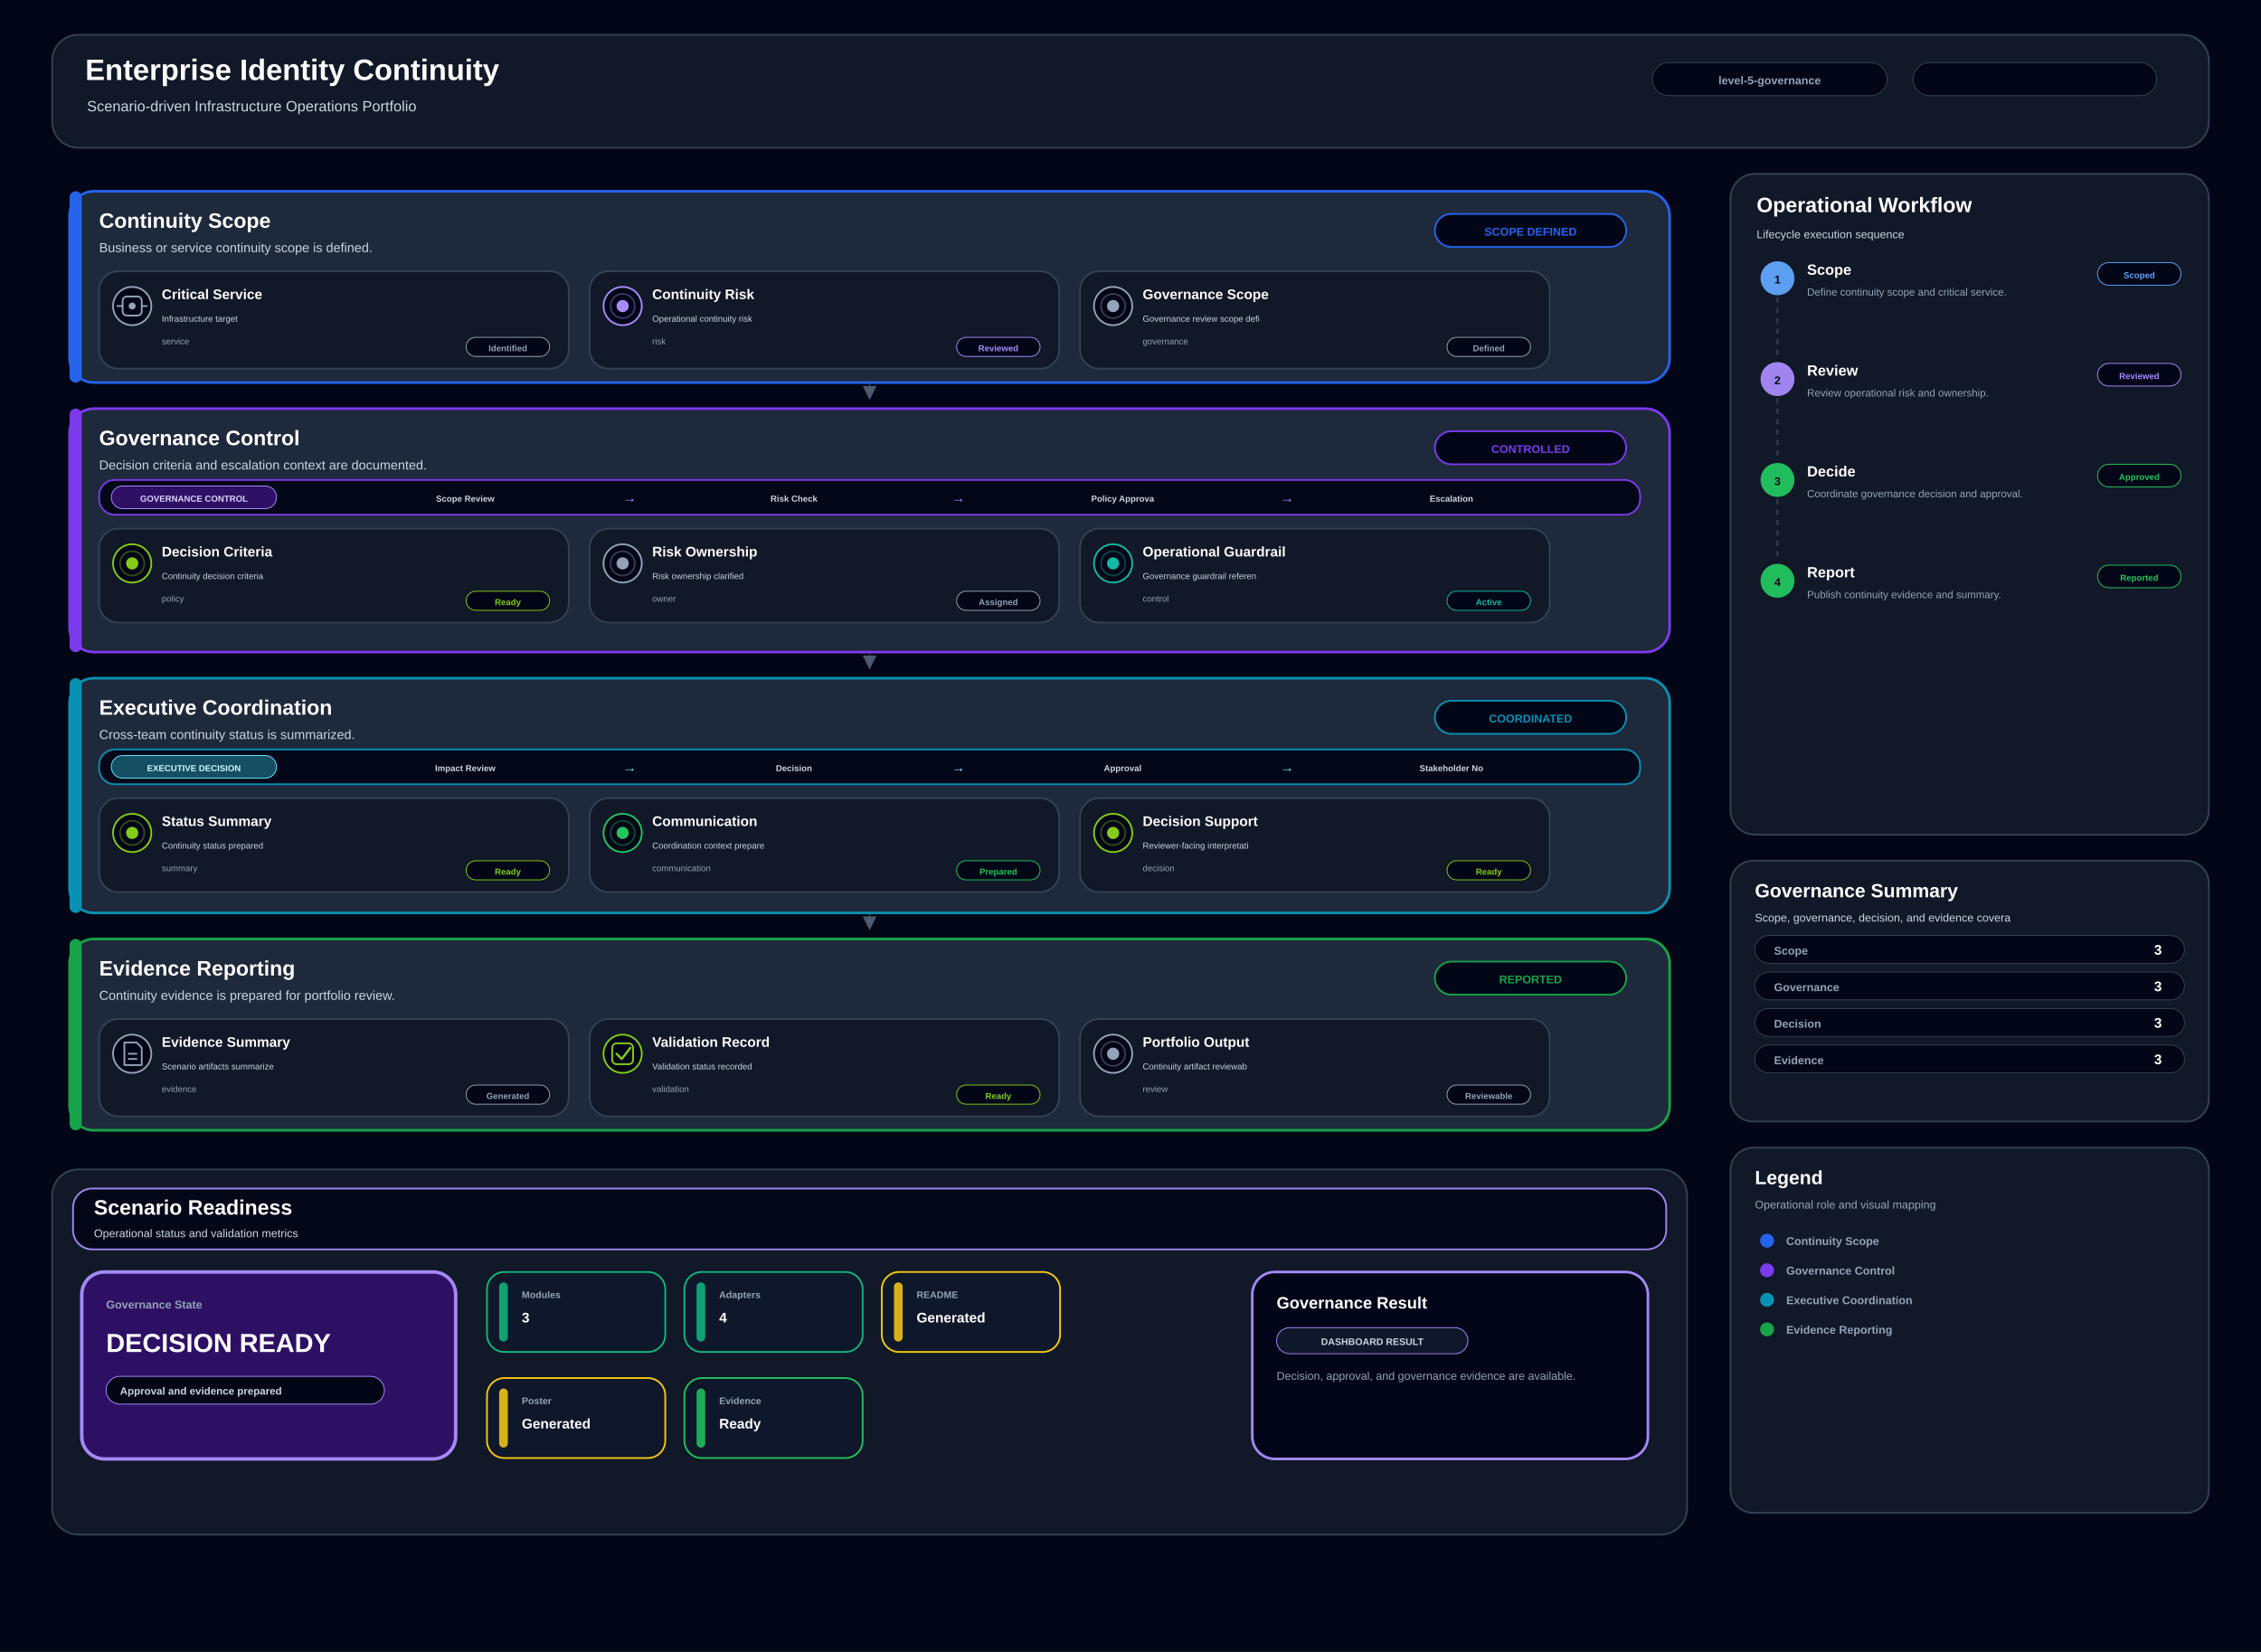
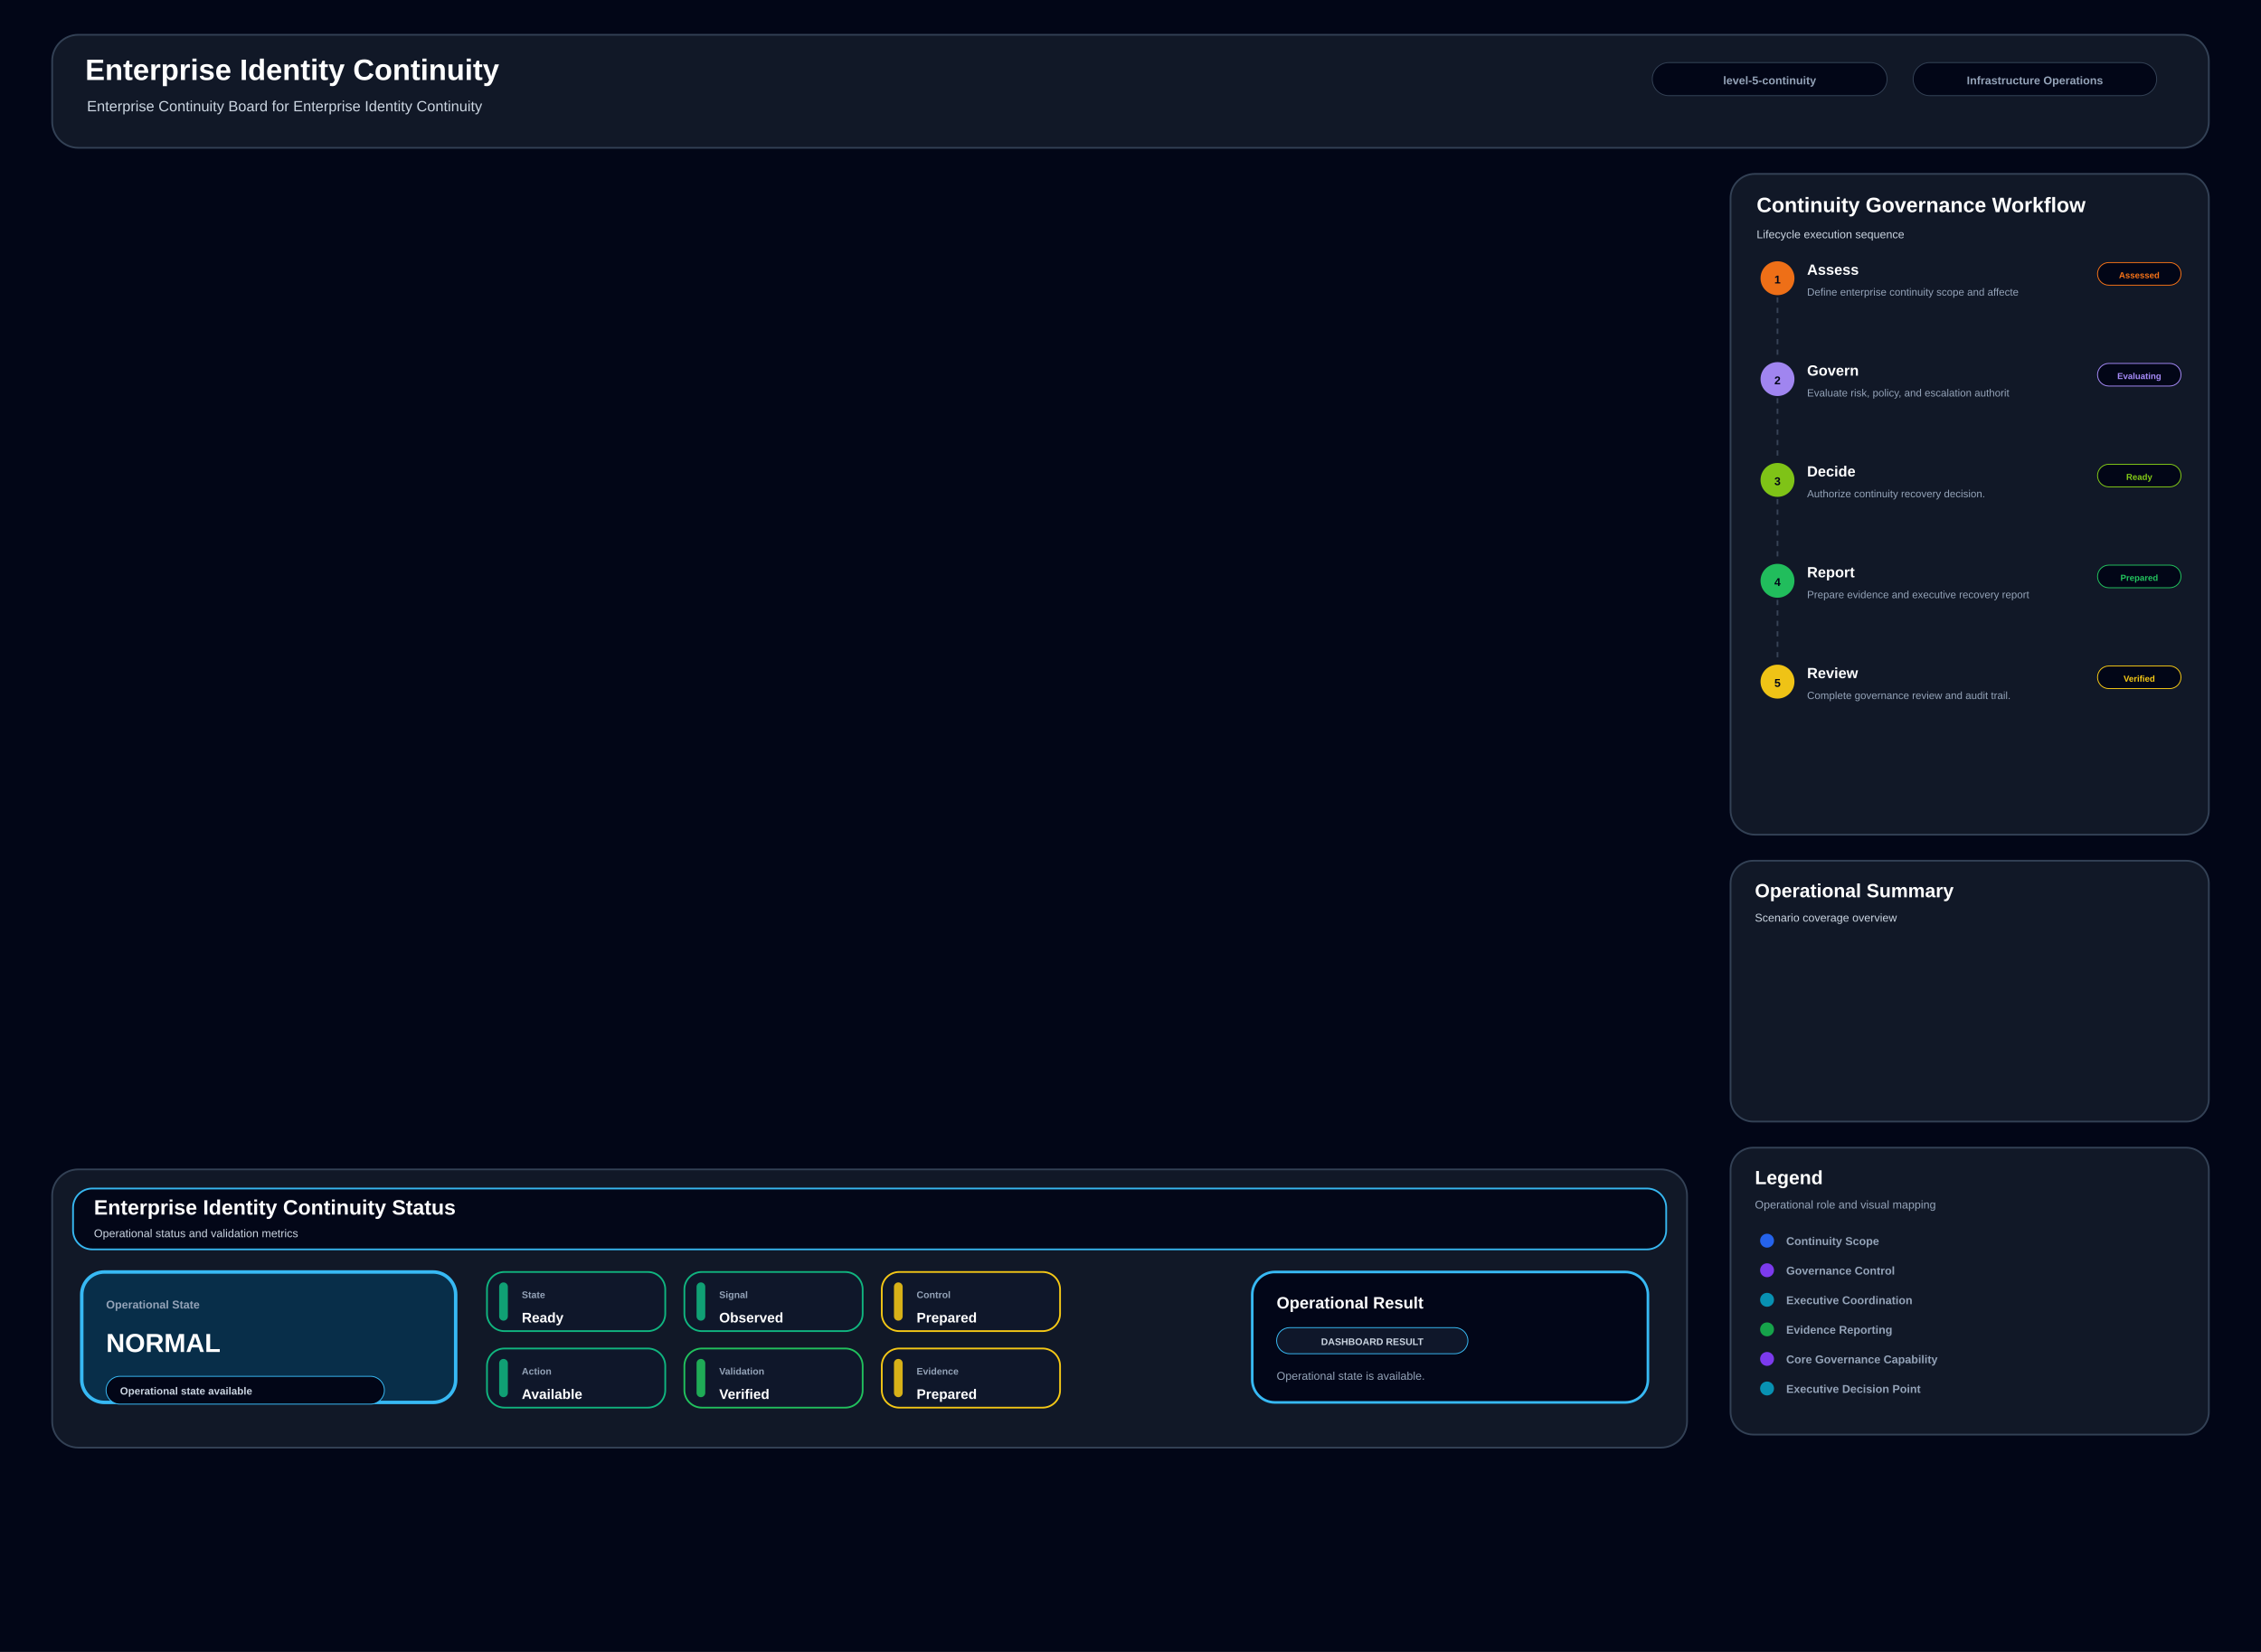
<svg xmlns="http://www.w3.org/2000/svg" width="2600" height="1900" viewBox="0 0 2600 1900" font-family="Arial, Helvetica, sans-serif">
  <style>text { font-family: Arial, Helvetica, sans-serif; letter-spacing: normal; word-spacing: normal; text-rendering: optimizeLegibility; font-kerning: normal; }</style>
  <style>text { font-family: Arial, Helvetica, sans-serif; letter-spacing: normal; word-spacing: normal; text-rendering: optimizeLegibility; font-kerning: normal; }</style>
  <rect width="2600" height="1900" fill="#020617" />
  <rect x="60" y="40" width="2480" height="130" rx="30" fill="#111827" stroke="#334155" stroke-width="2" />
  <text x="98" y="92" fill="#ffffff" font-size="34" font-weight="bold">Enterprise Identity Continuity</text>
-   <text x="100" y="128" fill="#cbd5e1" font-size="17">Scenario-driven Infrastructure Operations Portfolio</text>
+   <text x="100" y="128" fill="#cbd5e1" font-size="17">Enterprise Continuity Board for Enterprise Identity Continuity</text>
  <rect x="1900" y="72" width="270" height="38" rx="19" fill="#020617" stroke="#334155" stroke-width="1" />
-   <text x="2035" y="97" fill="#94a3b8" font-size="13" text-anchor="middle" font-weight="bold">level-5-governance</text>
+   <text x="2035" y="97" fill="#94a3b8" font-size="13" text-anchor="middle" font-weight="bold">level-5-continuity</text>
  <rect x="2200" y="72" width="280" height="38" rx="19" fill="#020617" stroke="#334155" stroke-width="1" />
-   <text x="2340" y="97" fill="#94a3b8" font-size="13" text-anchor="middle" font-weight="bold" />
-   <rect x="80" y="220" width="1840" height="220" rx="28" fill="#1e293b" stroke="#2563eb" stroke-width="3" />
-   <rect x="80" y="220" width="14" height="220" rx="7" fill="#2563eb" />
-   <text x="114" y="262" fill="#ffffff" font-size="24" font-weight="bold">Continuity Scope</text>
-   <text x="114" y="290" fill="#cbd5e1" font-size="15">Business or service continuity scope is defined.</text>
-   <rect x="1650" y="246" width="220" height="38" rx="19" fill="#020617" stroke="#2563eb" stroke-width="2" />
-   <text x="1760" y="271" fill="#2563eb" font-size="13" text-anchor="middle" font-weight="bold">SCOPE DEFINED</text>
-   <rect x="114" y="312" width="540" height="112" rx="22" fill="#111827" stroke="#334155" stroke-width="2" />
-   <circle cx="152" cy="352" r="22" fill="#020617" stroke="#94a3b8" stroke-width="2" />
-   <rect x="141" y="341" width="22" height="22" rx="5" fill="none" stroke="#94a3b8" stroke-width="2" />
-   <circle cx="152" cy="352" r="4" fill="#94a3b8" />
-   <line x1="135" y1="352" x2="141" y2="352" stroke="#94a3b8" stroke-width="2" stroke-linecap="round" />
-   <line x1="163" y1="352" x2="169" y2="352" stroke="#94a3b8" stroke-width="2" stroke-linecap="round" />
-   <text x="186" y="344" fill="#ffffff" font-size="16" font-weight="bold">Critical Service</text>
-   <text x="186" y="370" fill="#cbd5e1" font-size="10">Infrastructure target</text>
-   <text x="186" y="396" fill="#94a3b8" font-size="10">service</text>
-   <rect x="536" y="388" width="96" height="22" rx="11" fill="#020617" stroke="#94a3b8" stroke-width="1" />
-   <text x="584" y="404" fill="#94a3b8" font-size="10" text-anchor="middle" font-weight="bold">Identified</text>
-   <rect x="678" y="312" width="540" height="112" rx="22" fill="#111827" stroke="#334155" stroke-width="2" />
-   <circle cx="716" cy="352" r="22" fill="#020617" stroke="#a78bfa" stroke-width="2" />
-   <circle cx="716" cy="352" r="7" fill="#a78bfa" />
-   <circle cx="716" cy="352" r="14" fill="none" stroke="#a78bfa" stroke-width="2" opacity="0.35" />
-   <text x="750" y="344" fill="#ffffff" font-size="16" font-weight="bold">Continuity Risk</text>
-   <text x="750" y="370" fill="#cbd5e1" font-size="10">Operational continuity risk </text>
-   <text x="750" y="396" fill="#94a3b8" font-size="10">risk</text>
-   <rect x="1100" y="388" width="96" height="22" rx="11" fill="#020617" stroke="#a78bfa" stroke-width="1" />
-   <text x="1148" y="404" fill="#a78bfa" font-size="10" text-anchor="middle" font-weight="bold">Reviewed</text>
-   <rect x="1242" y="312" width="540" height="112" rx="22" fill="#111827" stroke="#334155" stroke-width="2" />
-   <circle cx="1280" cy="352" r="22" fill="#020617" stroke="#94a3b8" stroke-width="2" />
-   <circle cx="1280" cy="352" r="7" fill="#94a3b8" />
-   <circle cx="1280" cy="352" r="14" fill="none" stroke="#94a3b8" stroke-width="2" opacity="0.35" />
-   <text x="1314" y="344" fill="#ffffff" font-size="16" font-weight="bold">Governance Scope</text>
-   <text x="1314" y="370" fill="#cbd5e1" font-size="10">Governance review scope defi</text>
-   <text x="1314" y="396" fill="#94a3b8" font-size="10">governance</text>
-   <rect x="1664" y="388" width="96" height="22" rx="11" fill="#020617" stroke="#94a3b8" stroke-width="1" />
-   <text x="1712" y="404" fill="#94a3b8" font-size="10" text-anchor="middle" font-weight="bold">Defined</text>
-   <rect x="80" y="470" width="1840" height="280" rx="28" fill="#1e293b" stroke="#7c3aed" stroke-width="3" />
-   <rect x="80" y="470" width="14" height="280" rx="7" fill="#7c3aed" />
-   <text x="114" y="512" fill="#ffffff" font-size="24" font-weight="bold">Governance Control</text>
-   <text x="114" y="540" fill="#cbd5e1" font-size="15">Decision criteria and escalation context are documented.</text>
-   <rect x="1650" y="496" width="220" height="38" rx="19" fill="#020617" stroke="#7c3aed" stroke-width="2" />
-   <text x="1760" y="521" fill="#7c3aed" font-size="13" text-anchor="middle" font-weight="bold">CONTROLLED</text>
-   <rect x="114" y="552" width="1772" height="40" rx="18" fill="#020617" stroke="#7c3aed" stroke-width="2" opacity="0.98" />
-   <rect x="128" y="559" width="190" height="26" rx="13" fill="#2e1065" stroke="#a78bfa" stroke-width="1" />
-   <text x="223.0" y="577" fill="#ddd6fe" font-size="10" text-anchor="middle" font-weight="bold">GOVERNANCE CONTROL</text>
-   <text x="535.0" y="577" fill="#cbd5e1" font-size="10" text-anchor="middle" font-weight="bold">Scope Review</text>
-   <text x="724.0" y="578" fill="#a78bfa" font-size="16" text-anchor="middle" font-weight="bold">→</text>
-   <text x="913.0" y="577" fill="#cbd5e1" font-size="10" text-anchor="middle" font-weight="bold">Risk Check</text>
-   <text x="1102.0" y="578" fill="#a78bfa" font-size="16" text-anchor="middle" font-weight="bold">→</text>
-   <text x="1291.0" y="577" fill="#cbd5e1" font-size="10" text-anchor="middle" font-weight="bold">Policy Approva</text>
-   <text x="1480.0" y="578" fill="#a78bfa" font-size="16" text-anchor="middle" font-weight="bold">→</text>
-   <text x="1669.0" y="577" fill="#cbd5e1" font-size="10" text-anchor="middle" font-weight="bold">Escalation</text>
-   <rect x="114" y="608" width="540" height="108" rx="22" fill="#111827" stroke="#334155" stroke-width="2" />
-   <circle cx="152" cy="648" r="22" fill="#020617" stroke="#84cc16" stroke-width="2" />
-   <circle cx="152" cy="648" r="7" fill="#84cc16" />
-   <circle cx="152" cy="648" r="14" fill="none" stroke="#84cc16" stroke-width="2" opacity="0.35" />
-   <text x="186" y="640" fill="#ffffff" font-size="16" font-weight="bold">Decision Criteria</text>
-   <text x="186" y="666" fill="#cbd5e1" font-size="10">Continuity decision criteria</text>
-   <text x="186" y="692" fill="#94a3b8" font-size="10">policy</text>
-   <rect x="536" y="680" width="96" height="22" rx="11" fill="#020617" stroke="#84cc16" stroke-width="1" />
-   <text x="584" y="696" fill="#84cc16" font-size="10" text-anchor="middle" font-weight="bold">Ready</text>
-   <rect x="678" y="608" width="540" height="108" rx="22" fill="#111827" stroke="#334155" stroke-width="2" />
-   <circle cx="716" cy="648" r="22" fill="#020617" stroke="#94a3b8" stroke-width="2" />
-   <circle cx="716" cy="648" r="7" fill="#94a3b8" />
-   <circle cx="716" cy="648" r="14" fill="none" stroke="#94a3b8" stroke-width="2" opacity="0.35" />
-   <text x="750" y="640" fill="#ffffff" font-size="16" font-weight="bold">Risk Ownership</text>
-   <text x="750" y="666" fill="#cbd5e1" font-size="10">Risk ownership clarified</text>
-   <text x="750" y="692" fill="#94a3b8" font-size="10">owner</text>
-   <rect x="1100" y="680" width="96" height="22" rx="11" fill="#020617" stroke="#94a3b8" stroke-width="1" />
-   <text x="1148" y="696" fill="#94a3b8" font-size="10" text-anchor="middle" font-weight="bold">Assigned</text>
-   <rect x="1242" y="608" width="540" height="108" rx="22" fill="#111827" stroke="#334155" stroke-width="2" />
-   <circle cx="1280" cy="648" r="22" fill="#020617" stroke="#14b8a6" stroke-width="2" />
-   <circle cx="1280" cy="648" r="7" fill="#14b8a6" />
-   <circle cx="1280" cy="648" r="14" fill="none" stroke="#14b8a6" stroke-width="2" opacity="0.35" />
-   <text x="1314" y="640" fill="#ffffff" font-size="16" font-weight="bold">Operational Guardrail</text>
-   <text x="1314" y="666" fill="#cbd5e1" font-size="10">Governance guardrail referen</text>
-   <text x="1314" y="692" fill="#94a3b8" font-size="10">control</text>
-   <rect x="1664" y="680" width="96" height="22" rx="11" fill="#020617" stroke="#14b8a6" stroke-width="1" />
-   <text x="1712" y="696" fill="#14b8a6" font-size="10" text-anchor="middle" font-weight="bold">Active</text>
-   <rect x="80" y="780" width="1840" height="270" rx="28" fill="#1e293b" stroke="#0891b2" stroke-width="3" />
-   <rect x="80" y="780" width="14" height="270" rx="7" fill="#0891b2" />
-   <text x="114" y="822" fill="#ffffff" font-size="24" font-weight="bold">Executive Coordination</text>
-   <text x="114" y="850" fill="#cbd5e1" font-size="15">Cross-team continuity status is summarized.</text>
-   <rect x="1650" y="806" width="220" height="38" rx="19" fill="#020617" stroke="#0891b2" stroke-width="2" />
-   <text x="1760" y="831" fill="#0891b2" font-size="13" text-anchor="middle" font-weight="bold">COORDINATED</text>
-   <rect x="114" y="862" width="1772" height="40" rx="18" fill="#020617" stroke="#0891b2" stroke-width="2" opacity="0.98" />
-   <rect x="128" y="869" width="190" height="26" rx="13" fill="#164e63" stroke="#67e8f9" stroke-width="1" />
-   <text x="223.0" y="887" fill="#cffafe" font-size="10" text-anchor="middle" font-weight="bold">EXECUTIVE DECISION</text>
-   <text x="535.0" y="887" fill="#cbd5e1" font-size="10" text-anchor="middle" font-weight="bold">Impact Review</text>
-   <text x="724.0" y="888" fill="#67e8f9" font-size="16" text-anchor="middle" font-weight="bold">→</text>
-   <text x="913.0" y="887" fill="#cbd5e1" font-size="10" text-anchor="middle" font-weight="bold">Decision</text>
-   <text x="1102.0" y="888" fill="#67e8f9" font-size="16" text-anchor="middle" font-weight="bold">→</text>
-   <text x="1291.0" y="887" fill="#cbd5e1" font-size="10" text-anchor="middle" font-weight="bold">Approval</text>
-   <text x="1480.0" y="888" fill="#67e8f9" font-size="16" text-anchor="middle" font-weight="bold">→</text>
-   <text x="1669.0" y="887" fill="#cbd5e1" font-size="10" text-anchor="middle" font-weight="bold">Stakeholder No</text>
-   <rect x="114" y="918" width="540" height="108" rx="22" fill="#111827" stroke="#334155" stroke-width="2" />
-   <circle cx="152" cy="958" r="22" fill="#020617" stroke="#84cc16" stroke-width="2" />
-   <circle cx="152" cy="958" r="7" fill="#84cc16" />
-   <circle cx="152" cy="958" r="14" fill="none" stroke="#84cc16" stroke-width="2" opacity="0.35" />
-   <text x="186" y="950" fill="#ffffff" font-size="16" font-weight="bold">Status Summary</text>
-   <text x="186" y="976" fill="#cbd5e1" font-size="10">Continuity status prepared</text>
-   <text x="186" y="1002" fill="#94a3b8" font-size="10">summary</text>
-   <rect x="536" y="990" width="96" height="22" rx="11" fill="#020617" stroke="#84cc16" stroke-width="1" />
-   <text x="584" y="1006" fill="#84cc16" font-size="10" text-anchor="middle" font-weight="bold">Ready</text>
-   <rect x="678" y="918" width="540" height="108" rx="22" fill="#111827" stroke="#334155" stroke-width="2" />
-   <circle cx="716" cy="958" r="22" fill="#020617" stroke="#22c55e" stroke-width="2" />
-   <circle cx="716" cy="958" r="7" fill="#22c55e" />
-   <circle cx="716" cy="958" r="14" fill="none" stroke="#22c55e" stroke-width="2" opacity="0.35" />
-   <text x="750" y="950" fill="#ffffff" font-size="16" font-weight="bold">Communication</text>
-   <text x="750" y="976" fill="#cbd5e1" font-size="10">Coordination context prepare</text>
-   <text x="750" y="1002" fill="#94a3b8" font-size="10">communication</text>
-   <rect x="1100" y="990" width="96" height="22" rx="11" fill="#020617" stroke="#22c55e" stroke-width="1" />
-   <text x="1148" y="1006" fill="#22c55e" font-size="10" text-anchor="middle" font-weight="bold">Prepared</text>
-   <rect x="1242" y="918" width="540" height="108" rx="22" fill="#111827" stroke="#334155" stroke-width="2" />
-   <circle cx="1280" cy="958" r="22" fill="#020617" stroke="#84cc16" stroke-width="2" />
-   <circle cx="1280" cy="958" r="7" fill="#84cc16" />
-   <circle cx="1280" cy="958" r="14" fill="none" stroke="#84cc16" stroke-width="2" opacity="0.35" />
-   <text x="1314" y="950" fill="#ffffff" font-size="16" font-weight="bold">Decision Support</text>
-   <text x="1314" y="976" fill="#cbd5e1" font-size="10">Reviewer-facing interpretati</text>
-   <text x="1314" y="1002" fill="#94a3b8" font-size="10">decision</text>
-   <rect x="1664" y="990" width="96" height="22" rx="11" fill="#020617" stroke="#84cc16" stroke-width="1" />
-   <text x="1712" y="1006" fill="#84cc16" font-size="10" text-anchor="middle" font-weight="bold">Ready</text>
-   <rect x="80" y="1080" width="1840" height="220" rx="28" fill="#1e293b" stroke="#16a34a" stroke-width="3" />
-   <rect x="80" y="1080" width="14" height="220" rx="7" fill="#16a34a" />
-   <text x="114" y="1122" fill="#ffffff" font-size="24" font-weight="bold">Evidence Reporting</text>
-   <text x="114" y="1150" fill="#cbd5e1" font-size="15">Continuity evidence is prepared for portfolio review.</text>
-   <rect x="1650" y="1106" width="220" height="38" rx="19" fill="#020617" stroke="#16a34a" stroke-width="2" />
-   <text x="1760" y="1131" fill="#16a34a" font-size="13" text-anchor="middle" font-weight="bold">REPORTED</text>
-   <rect x="114" y="1172" width="540" height="112" rx="22" fill="#111827" stroke="#334155" stroke-width="2" />
-   <circle cx="152" cy="1212" r="22" fill="#020617" stroke="#94a3b8" stroke-width="2" />
-   <polygon points="143,1199 157,1199 163,1205 163,1225 143,1225" fill="none" stroke="#94a3b8" stroke-width="2" stroke-linejoin="round" />
-   <line x1="148" y1="1212" x2="157" y2="1212" stroke="#94a3b8" stroke-width="2" stroke-linecap="round" />
-   <line x1="148" y1="1218" x2="157" y2="1218" stroke="#94a3b8" stroke-width="2" stroke-linecap="round" />
-   <text x="186" y="1204" fill="#ffffff" font-size="16" font-weight="bold">Evidence Summary</text>
-   <text x="186" y="1230" fill="#cbd5e1" font-size="10">Scenario artifacts summarize</text>
-   <text x="186" y="1256" fill="#94a3b8" font-size="10">evidence</text>
-   <rect x="536" y="1248" width="96" height="22" rx="11" fill="#020617" stroke="#94a3b8" stroke-width="1" />
-   <text x="584" y="1264" fill="#94a3b8" font-size="10" text-anchor="middle" font-weight="bold">Generated</text>
-   <rect x="678" y="1172" width="540" height="112" rx="22" fill="#111827" stroke="#334155" stroke-width="2" />
-   <circle cx="716" cy="1212" r="22" fill="#020617" stroke="#84cc16" stroke-width="2" />
-   <rect x="704" y="1200" width="24" height="24" rx="5" fill="none" stroke="#84cc16" stroke-width="2" />
-   <polyline points="709,1212 715,1218 725,1205" fill="none" stroke="#84cc16" stroke-width="2.5" stroke-linecap="round" stroke-linejoin="round" />
-   <text x="750" y="1204" fill="#ffffff" font-size="16" font-weight="bold">Validation Record</text>
-   <text x="750" y="1230" fill="#cbd5e1" font-size="10">Validation status recorded</text>
-   <text x="750" y="1256" fill="#94a3b8" font-size="10">validation</text>
-   <rect x="1100" y="1248" width="96" height="22" rx="11" fill="#020617" stroke="#84cc16" stroke-width="1" />
-   <text x="1148" y="1264" fill="#84cc16" font-size="10" text-anchor="middle" font-weight="bold">Ready</text>
-   <rect x="1242" y="1172" width="540" height="112" rx="22" fill="#111827" stroke="#334155" stroke-width="2" />
-   <circle cx="1280" cy="1212" r="22" fill="#020617" stroke="#94a3b8" stroke-width="2" />
-   <circle cx="1280" cy="1212" r="7" fill="#94a3b8" />
-   <circle cx="1280" cy="1212" r="14" fill="none" stroke="#94a3b8" stroke-width="2" opacity="0.35" />
-   <text x="1314" y="1204" fill="#ffffff" font-size="16" font-weight="bold">Portfolio Output</text>
-   <text x="1314" y="1230" fill="#cbd5e1" font-size="10">Continuity artifact reviewab</text>
-   <text x="1314" y="1256" fill="#94a3b8" font-size="10">review</text>
-   <rect x="1664" y="1248" width="96" height="22" rx="11" fill="#020617" stroke="#94a3b8" stroke-width="1" />
-   <text x="1712" y="1264" fill="#94a3b8" font-size="10" text-anchor="middle" font-weight="bold">Reviewable</text>
-   <line x1="1000.0" y1="450" x2="1000.0" y2="442" stroke="#475569" stroke-width="2" stroke-linecap="round" stroke-dasharray="8 8" opacity="0.55" />
-   <polygon points="992.0,444 1008.0,444 1000.0,460" fill="#64748b" opacity="0.75" />
-   <line x1="1000.0" y1="760" x2="1000.0" y2="752" stroke="#475569" stroke-width="2" stroke-linecap="round" stroke-dasharray="8 8" opacity="0.55" />
-   <polygon points="992.0,754 1008.0,754 1000.0,770" fill="#64748b" opacity="0.75" />
-   <line x1="1000.0" y1="1060" x2="1000.0" y2="1052" stroke="#475569" stroke-width="2" stroke-linecap="round" stroke-dasharray="8 8" opacity="0.55" />
-   <polygon points="992.0,1054 1008.0,1054 1000.0,1070" fill="#64748b" opacity="0.75" />
+   <text x="2340" y="97" fill="#94a3b8" font-size="13" text-anchor="middle" font-weight="bold">Infrastructure Operations</text>
  <rect x="1990" y="200" width="550" height="760" rx="28" fill="#111827" stroke="#334155" stroke-width="2" />
-   <text x="2020" y="244" fill="#ffffff" font-size="24" font-weight="bold">Operational Workflow</text>
+   <text x="2020" y="244" fill="#ffffff" font-size="24" font-weight="bold">Continuity Governance Workflow</text>
  <text x="2020" y="274" fill="#cbd5e1" font-size="13">Lifecycle execution sequence</text>
-   <circle cx="2044" cy="320" r="18" fill="#60a5fa" stroke="#60a5fa" stroke-width="3" opacity="0.95" />
+   <circle cx="2044" cy="320" r="18" fill="#f97316" stroke="#f97316" stroke-width="3" opacity="0.95" />
  <text x="2044" y="326" fill="#020617" font-size="13" text-anchor="middle" font-weight="bold">1</text>
-   <text x="2078" y="316" fill="#ffffff" font-size="17" font-weight="bold">Scope</text>
-   <text x="2078" y="340" fill="#94a3b8" font-size="12">Define continuity scope and critical service.</text>
-   <rect x="2412" y="302" width="96" height="26" rx="13" fill="#020617" stroke="#60a5fa" stroke-width="1" />
-   <text x="2460" y="320" fill="#60a5fa" font-size="10" text-anchor="middle" font-weight="bold">Scoped</text>
+   <text x="2078" y="316" fill="#ffffff" font-size="17" font-weight="bold">Assess</text>
+   <text x="2078" y="340" fill="#94a3b8" font-size="12">Define enterprise continuity scope and affecte</text>
+   <rect x="2412" y="302" width="96" height="26" rx="13" fill="#020617" stroke="#f97316" stroke-width="1" />
+   <text x="2460" y="320" fill="#f97316" font-size="10" text-anchor="middle" font-weight="bold">Assessed</text>
  <line x1="2044" y1="342" x2="2044" y2="412" stroke="#475569" stroke-width="2" stroke-dasharray="6 6" opacity="0.7" />
  <circle cx="2044" cy="436" r="18" fill="#a78bfa" stroke="#a78bfa" stroke-width="3" opacity="0.95" />
  <text x="2044" y="442" fill="#020617" font-size="13" text-anchor="middle" font-weight="bold">2</text>
-   <text x="2078" y="432" fill="#ffffff" font-size="17" font-weight="bold">Review</text>
-   <text x="2078" y="456" fill="#94a3b8" font-size="12">Review operational risk and ownership.</text>
+   <text x="2078" y="432" fill="#ffffff" font-size="17" font-weight="bold">Govern</text>
+   <text x="2078" y="456" fill="#94a3b8" font-size="12">Evaluate risk, policy, and escalation authorit</text>
  <rect x="2412" y="418" width="96" height="26" rx="13" fill="#020617" stroke="#a78bfa" stroke-width="1" />
-   <text x="2460" y="436" fill="#a78bfa" font-size="10" text-anchor="middle" font-weight="bold">Reviewed</text>
+   <text x="2460" y="436" fill="#a78bfa" font-size="10" text-anchor="middle" font-weight="bold">Evaluating</text>
  <line x1="2044" y1="458" x2="2044" y2="528" stroke="#475569" stroke-width="2" stroke-dasharray="6 6" opacity="0.7" />
-   <circle cx="2044" cy="552" r="18" fill="#22c55e" stroke="#22c55e" stroke-width="3" opacity="0.95" />
+   <circle cx="2044" cy="552" r="18" fill="#84cc16" stroke="#84cc16" stroke-width="3" opacity="0.95" />
  <text x="2044" y="558" fill="#020617" font-size="13" text-anchor="middle" font-weight="bold">3</text>
  <text x="2078" y="548" fill="#ffffff" font-size="17" font-weight="bold">Decide</text>
-   <text x="2078" y="572" fill="#94a3b8" font-size="12">Coordinate governance decision and approval.</text>
-   <rect x="2412" y="534" width="96" height="26" rx="13" fill="#020617" stroke="#22c55e" stroke-width="1" />
-   <text x="2460" y="552" fill="#22c55e" font-size="10" text-anchor="middle" font-weight="bold">Approved</text>
+   <text x="2078" y="572" fill="#94a3b8" font-size="12">Authorize continuity recovery decision.</text>
+   <rect x="2412" y="534" width="96" height="26" rx="13" fill="#020617" stroke="#84cc16" stroke-width="1" />
+   <text x="2460" y="552" fill="#84cc16" font-size="10" text-anchor="middle" font-weight="bold">Ready</text>
  <line x1="2044" y1="574" x2="2044" y2="644" stroke="#475569" stroke-width="2" stroke-dasharray="6 6" opacity="0.7" />
  <circle cx="2044" cy="668" r="18" fill="#22c55e" stroke="#22c55e" stroke-width="3" opacity="0.95" />
  <text x="2044" y="674" fill="#020617" font-size="13" text-anchor="middle" font-weight="bold">4</text>
  <text x="2078" y="664" fill="#ffffff" font-size="17" font-weight="bold">Report</text>
-   <text x="2078" y="688" fill="#94a3b8" font-size="12">Publish continuity evidence and summary.</text>
+   <text x="2078" y="688" fill="#94a3b8" font-size="12">Prepare evidence and executive recovery report</text>
  <rect x="2412" y="650" width="96" height="26" rx="13" fill="#020617" stroke="#22c55e" stroke-width="1" />
-   <text x="2460" y="668" fill="#22c55e" font-size="10" text-anchor="middle" font-weight="bold">Reported</text>
+   <text x="2460" y="668" fill="#22c55e" font-size="10" text-anchor="middle" font-weight="bold">Prepared</text>
+   <line x1="2044" y1="690" x2="2044" y2="760" stroke="#475569" stroke-width="2" stroke-dasharray="6 6" opacity="0.7" />
+   <circle cx="2044" cy="784" r="18" fill="#facc15" stroke="#facc15" stroke-width="3" opacity="0.95" />
+   <text x="2044" y="790" fill="#020617" font-size="13" text-anchor="middle" font-weight="bold">5</text>
+   <text x="2078" y="780" fill="#ffffff" font-size="17" font-weight="bold">Review</text>
+   <text x="2078" y="804" fill="#94a3b8" font-size="12">Complete governance review and audit trail.</text>
+   <rect x="2412" y="766" width="96" height="26" rx="13" fill="#020617" stroke="#facc15" stroke-width="1" />
+   <text x="2460" y="784" fill="#facc15" font-size="10" text-anchor="middle" font-weight="bold">Verified</text>
  <rect x="1990" y="990" width="550" height="300" rx="26" fill="#111827" stroke="#334155" stroke-width="2" />
-   <text x="2018" y="1032" fill="#ffffff" font-size="22" font-weight="bold">Governance Summary</text>
-   <text x="2018" y="1060" fill="#cbd5e1" font-size="13">Scope, governance, decision, and evidence covera</text>
-   <rect x="2018" y="1076" width="494" height="32" rx="16" fill="#020617" stroke="#334155" stroke-width="1" />
-   <text x="2040" y="1098" fill="#94a3b8" font-size="13" font-weight="bold">Scope</text>
-   <text x="2486" y="1098" fill="#ffffff" font-size="16" text-anchor="end" font-weight="bold">3</text>
-   <rect x="2018" y="1118" width="494" height="32" rx="16" fill="#020617" stroke="#334155" stroke-width="1" />
-   <text x="2040" y="1140" fill="#94a3b8" font-size="13" font-weight="bold">Governance</text>
-   <text x="2486" y="1140" fill="#ffffff" font-size="16" text-anchor="end" font-weight="bold">3</text>
-   <rect x="2018" y="1160" width="494" height="32" rx="16" fill="#020617" stroke="#334155" stroke-width="1" />
-   <text x="2040" y="1182" fill="#94a3b8" font-size="13" font-weight="bold">Decision</text>
-   <text x="2486" y="1182" fill="#ffffff" font-size="16" text-anchor="end" font-weight="bold">3</text>
-   <rect x="2018" y="1202" width="494" height="32" rx="16" fill="#020617" stroke="#334155" stroke-width="1" />
-   <text x="2040" y="1224" fill="#94a3b8" font-size="13" font-weight="bold">Evidence</text>
-   <text x="2486" y="1224" fill="#ffffff" font-size="16" text-anchor="end" font-weight="bold">3</text>
-   <rect x="60" y="1345" width="1880" height="420" rx="30" fill="#111827" stroke="#334155" stroke-width="2" />
-   <rect x="84" y="1367" width="1832" height="70" rx="22" fill="#020617" stroke="#a78bfa" stroke-width="2" opacity="0.96" />
-   <text x="108" y="1397" fill="#ffffff" font-size="24" font-weight="bold">Scenario Readiness</text>
+   <text x="2018" y="1032" fill="#ffffff" font-size="22" font-weight="bold">Operational Summary</text>
+   <text x="2018" y="1060" fill="#cbd5e1" font-size="13">Scenario coverage overview</text>
+   <rect x="60" y="1345" width="1880" height="320" rx="30" fill="#111827" stroke="#334155" stroke-width="2" />
+   <rect x="84" y="1367" width="1832" height="70" rx="22" fill="#020617" stroke="#38bdf8" stroke-width="2" opacity="0.96" />
+   <text x="108" y="1397" fill="#ffffff" font-size="24" font-weight="bold">Enterprise Identity Continuity Status</text>
  <text x="108" y="1423" fill="#cbd5e1" font-size="13">Operational status and validation metrics</text>
-   <rect x="94" y="1463" width="430" height="215" rx="26" fill="#2e1065" stroke="#a78bfa" stroke-width="4" opacity="0.98" />
-   <text x="122" y="1505" fill="#94a3b8" font-size="13" font-weight="bold">Governance State</text>
-   <text x="122" y="1555" fill="#ffffff" font-size="30" font-weight="bold">DECISION READY</text>
-   <rect x="122" y="1583" width="320" height="32" rx="16" fill="#020617" stroke="#a78bfa" stroke-width="1" />
-   <text x="138" y="1604" fill="#cbd5e1" font-size="12" font-weight="bold">Approval and evidence prepared</text>
-   <rect x="560" y="1463" width="205" height="92" rx="20" fill="#0f172a" stroke="#10b981" stroke-width="2" opacity="0.98" />
-   <rect x="574" y="1475" width="10" height="68" rx="5" fill="#10b981" opacity="0.85" />
-   <text x="600" y="1493" fill="#94a3b8" font-size="11" font-weight="bold">Modules</text>
-   <text x="600" y="1521" fill="#ffffff" font-size="16" font-weight="bold">3</text>
-   <rect x="787" y="1463" width="205" height="92" rx="20" fill="#0f172a" stroke="#10b981" stroke-width="2" opacity="0.98" />
-   <rect x="801" y="1475" width="10" height="68" rx="5" fill="#10b981" opacity="0.85" />
-   <text x="827" y="1493" fill="#94a3b8" font-size="11" font-weight="bold">Adapters</text>
-   <text x="827" y="1521" fill="#ffffff" font-size="16" font-weight="bold">4</text>
-   <rect x="1014" y="1463" width="205" height="92" rx="20" fill="#0f172a" stroke="#facc15" stroke-width="2" opacity="0.98" />
-   <rect x="1028" y="1475" width="10" height="68" rx="5" fill="#facc15" opacity="0.85" />
-   <text x="1054" y="1493" fill="#94a3b8" font-size="11" font-weight="bold">README</text>
-   <text x="1054" y="1521" fill="#ffffff" font-size="16" font-weight="bold">Generated</text>
-   <rect x="560" y="1585" width="205" height="92" rx="20" fill="#0f172a" stroke="#facc15" stroke-width="2" opacity="0.98" />
-   <rect x="574" y="1597" width="10" height="68" rx="5" fill="#facc15" opacity="0.85" />
-   <text x="600" y="1615" fill="#94a3b8" font-size="11" font-weight="bold">Poster</text>
-   <text x="600" y="1643" fill="#ffffff" font-size="16" font-weight="bold">Generated</text>
-   <rect x="787" y="1585" width="205" height="92" rx="20" fill="#0f172a" stroke="#22c55e" stroke-width="2" opacity="0.98" />
-   <rect x="801" y="1597" width="10" height="68" rx="5" fill="#22c55e" opacity="0.85" />
-   <text x="827" y="1615" fill="#94a3b8" font-size="11" font-weight="bold">Evidence</text>
-   <text x="827" y="1643" fill="#ffffff" font-size="16" font-weight="bold">Ready</text>
-   <rect x="1440" y="1463" width="455" height="215" rx="26" fill="#020617" stroke="#a78bfa" stroke-width="3" opacity="0.98" />
-   <text x="1468" y="1505" fill="#ffffff" font-size="19" font-weight="bold">Governance Result</text>
-   <rect x="1468" y="1527" width="220" height="30" rx="15" fill="#0f172a" stroke="#a78bfa" stroke-width="1" />
+   <rect x="94" y="1463" width="430" height="150" rx="26" fill="#082f49" stroke="#38bdf8" stroke-width="4" opacity="0.98" />
+   <text x="122" y="1505" fill="#94a3b8" font-size="13" font-weight="bold">Operational State</text>
+   <text x="122" y="1555" fill="#ffffff" font-size="30" font-weight="bold">NORMAL</text>
+   <rect x="122" y="1583" width="320" height="32" rx="16" fill="#020617" stroke="#38bdf8" stroke-width="1" />
+   <text x="138" y="1604" fill="#cbd5e1" font-size="12" font-weight="bold">Operational state available</text>
+   <rect x="560" y="1463" width="205" height="68" rx="20" fill="#0f172a" stroke="#10b981" stroke-width="2" opacity="0.98" />
+   <rect x="574" y="1475" width="10" height="44" rx="5" fill="#10b981" opacity="0.85" />
+   <text x="600" y="1493" fill="#94a3b8" font-size="11" font-weight="bold">State</text>
+   <text x="600" y="1521" fill="#ffffff" font-size="16" font-weight="bold">Ready</text>
+   <rect x="787" y="1463" width="205" height="68" rx="20" fill="#0f172a" stroke="#10b981" stroke-width="2" opacity="0.98" />
+   <rect x="801" y="1475" width="10" height="44" rx="5" fill="#10b981" opacity="0.85" />
+   <text x="827" y="1493" fill="#94a3b8" font-size="11" font-weight="bold">Signal</text>
+   <text x="827" y="1521" fill="#ffffff" font-size="16" font-weight="bold">Observed</text>
+   <rect x="1014" y="1463" width="205" height="68" rx="20" fill="#0f172a" stroke="#facc15" stroke-width="2" opacity="0.98" />
+   <rect x="1028" y="1475" width="10" height="44" rx="5" fill="#facc15" opacity="0.85" />
+   <text x="1054" y="1493" fill="#94a3b8" font-size="11" font-weight="bold">Control</text>
+   <text x="1054" y="1521" fill="#ffffff" font-size="16" font-weight="bold">Prepared</text>
+   <rect x="560" y="1551" width="205" height="68" rx="20" fill="#0f172a" stroke="#10b981" stroke-width="2" opacity="0.98" />
+   <rect x="574" y="1563" width="10" height="44" rx="5" fill="#10b981" opacity="0.85" />
+   <text x="600" y="1581" fill="#94a3b8" font-size="11" font-weight="bold">Action</text>
+   <text x="600" y="1609" fill="#ffffff" font-size="16" font-weight="bold">Available</text>
+   <rect x="787" y="1551" width="205" height="68" rx="20" fill="#0f172a" stroke="#22c55e" stroke-width="2" opacity="0.98" />
+   <rect x="801" y="1563" width="10" height="44" rx="5" fill="#22c55e" opacity="0.85" />
+   <text x="827" y="1581" fill="#94a3b8" font-size="11" font-weight="bold">Validation</text>
+   <text x="827" y="1609" fill="#ffffff" font-size="16" font-weight="bold">Verified</text>
+   <rect x="1014" y="1551" width="205" height="68" rx="20" fill="#0f172a" stroke="#facc15" stroke-width="2" opacity="0.98" />
+   <rect x="1028" y="1563" width="10" height="44" rx="5" fill="#facc15" opacity="0.85" />
+   <text x="1054" y="1581" fill="#94a3b8" font-size="11" font-weight="bold">Evidence</text>
+   <text x="1054" y="1609" fill="#ffffff" font-size="16" font-weight="bold">Prepared</text>
+   <rect x="1440" y="1463" width="455" height="150" rx="26" fill="#020617" stroke="#38bdf8" stroke-width="3" opacity="0.98" />
+   <text x="1468" y="1505" fill="#ffffff" font-size="19" font-weight="bold">Operational Result</text>
+   <rect x="1468" y="1527" width="220" height="30" rx="15" fill="#0f172a" stroke="#38bdf8" stroke-width="1" />
  <text x="1578" y="1547" fill="#cbd5e1" font-size="11" text-anchor="middle" font-weight="bold">DASHBOARD RESULT</text>
-   <text x="1468" y="1587" fill="#94a3b8" font-size="13">Decision, approval, and governance evidence are available.</text>
-   <rect x="1990" y="1320" width="550" height="420" rx="26" fill="#111827" stroke="#334155" stroke-width="2" />
+   <text x="1468" y="1587" fill="#94a3b8" font-size="13">Operational state is available.</text>
+   <rect x="1990" y="1320" width="550" height="330" rx="26" fill="#111827" stroke="#334155" stroke-width="2" />
  <text x="2018" y="1362" fill="#ffffff" font-size="22" font-weight="bold">Legend</text>
  <text x="2018" y="1390" fill="#94a3b8" font-size="13">Operational role and visual mapping</text>
  <circle cx="2032" cy="1427" r="8" fill="#2563eb" />
  <text x="2054" y="1432" fill="#94a3b8" font-size="13" font-weight="bold">Continuity Scope</text>
  <circle cx="2032" cy="1461" r="8" fill="#7c3aed" />
  <text x="2054" y="1466" fill="#94a3b8" font-size="13" font-weight="bold">Governance Control</text>
  <circle cx="2032" cy="1495" r="8" fill="#0891b2" />
  <text x="2054" y="1500" fill="#94a3b8" font-size="13" font-weight="bold">Executive Coordination</text>
  <circle cx="2032" cy="1529" r="8" fill="#16a34a" />
  <text x="2054" y="1534" fill="#94a3b8" font-size="13" font-weight="bold">Evidence Reporting</text>
+   <circle cx="2032" cy="1563" r="8" fill="#7c3aed" />
+   <text x="2054" y="1568" fill="#94a3b8" font-size="13" font-weight="bold">Core Governance Capability</text>
+   <circle cx="2032" cy="1597" r="8" fill="#0891b2" />
+   <text x="2054" y="1602" fill="#94a3b8" font-size="13" font-weight="bold">Executive Decision Point</text>
</svg>
